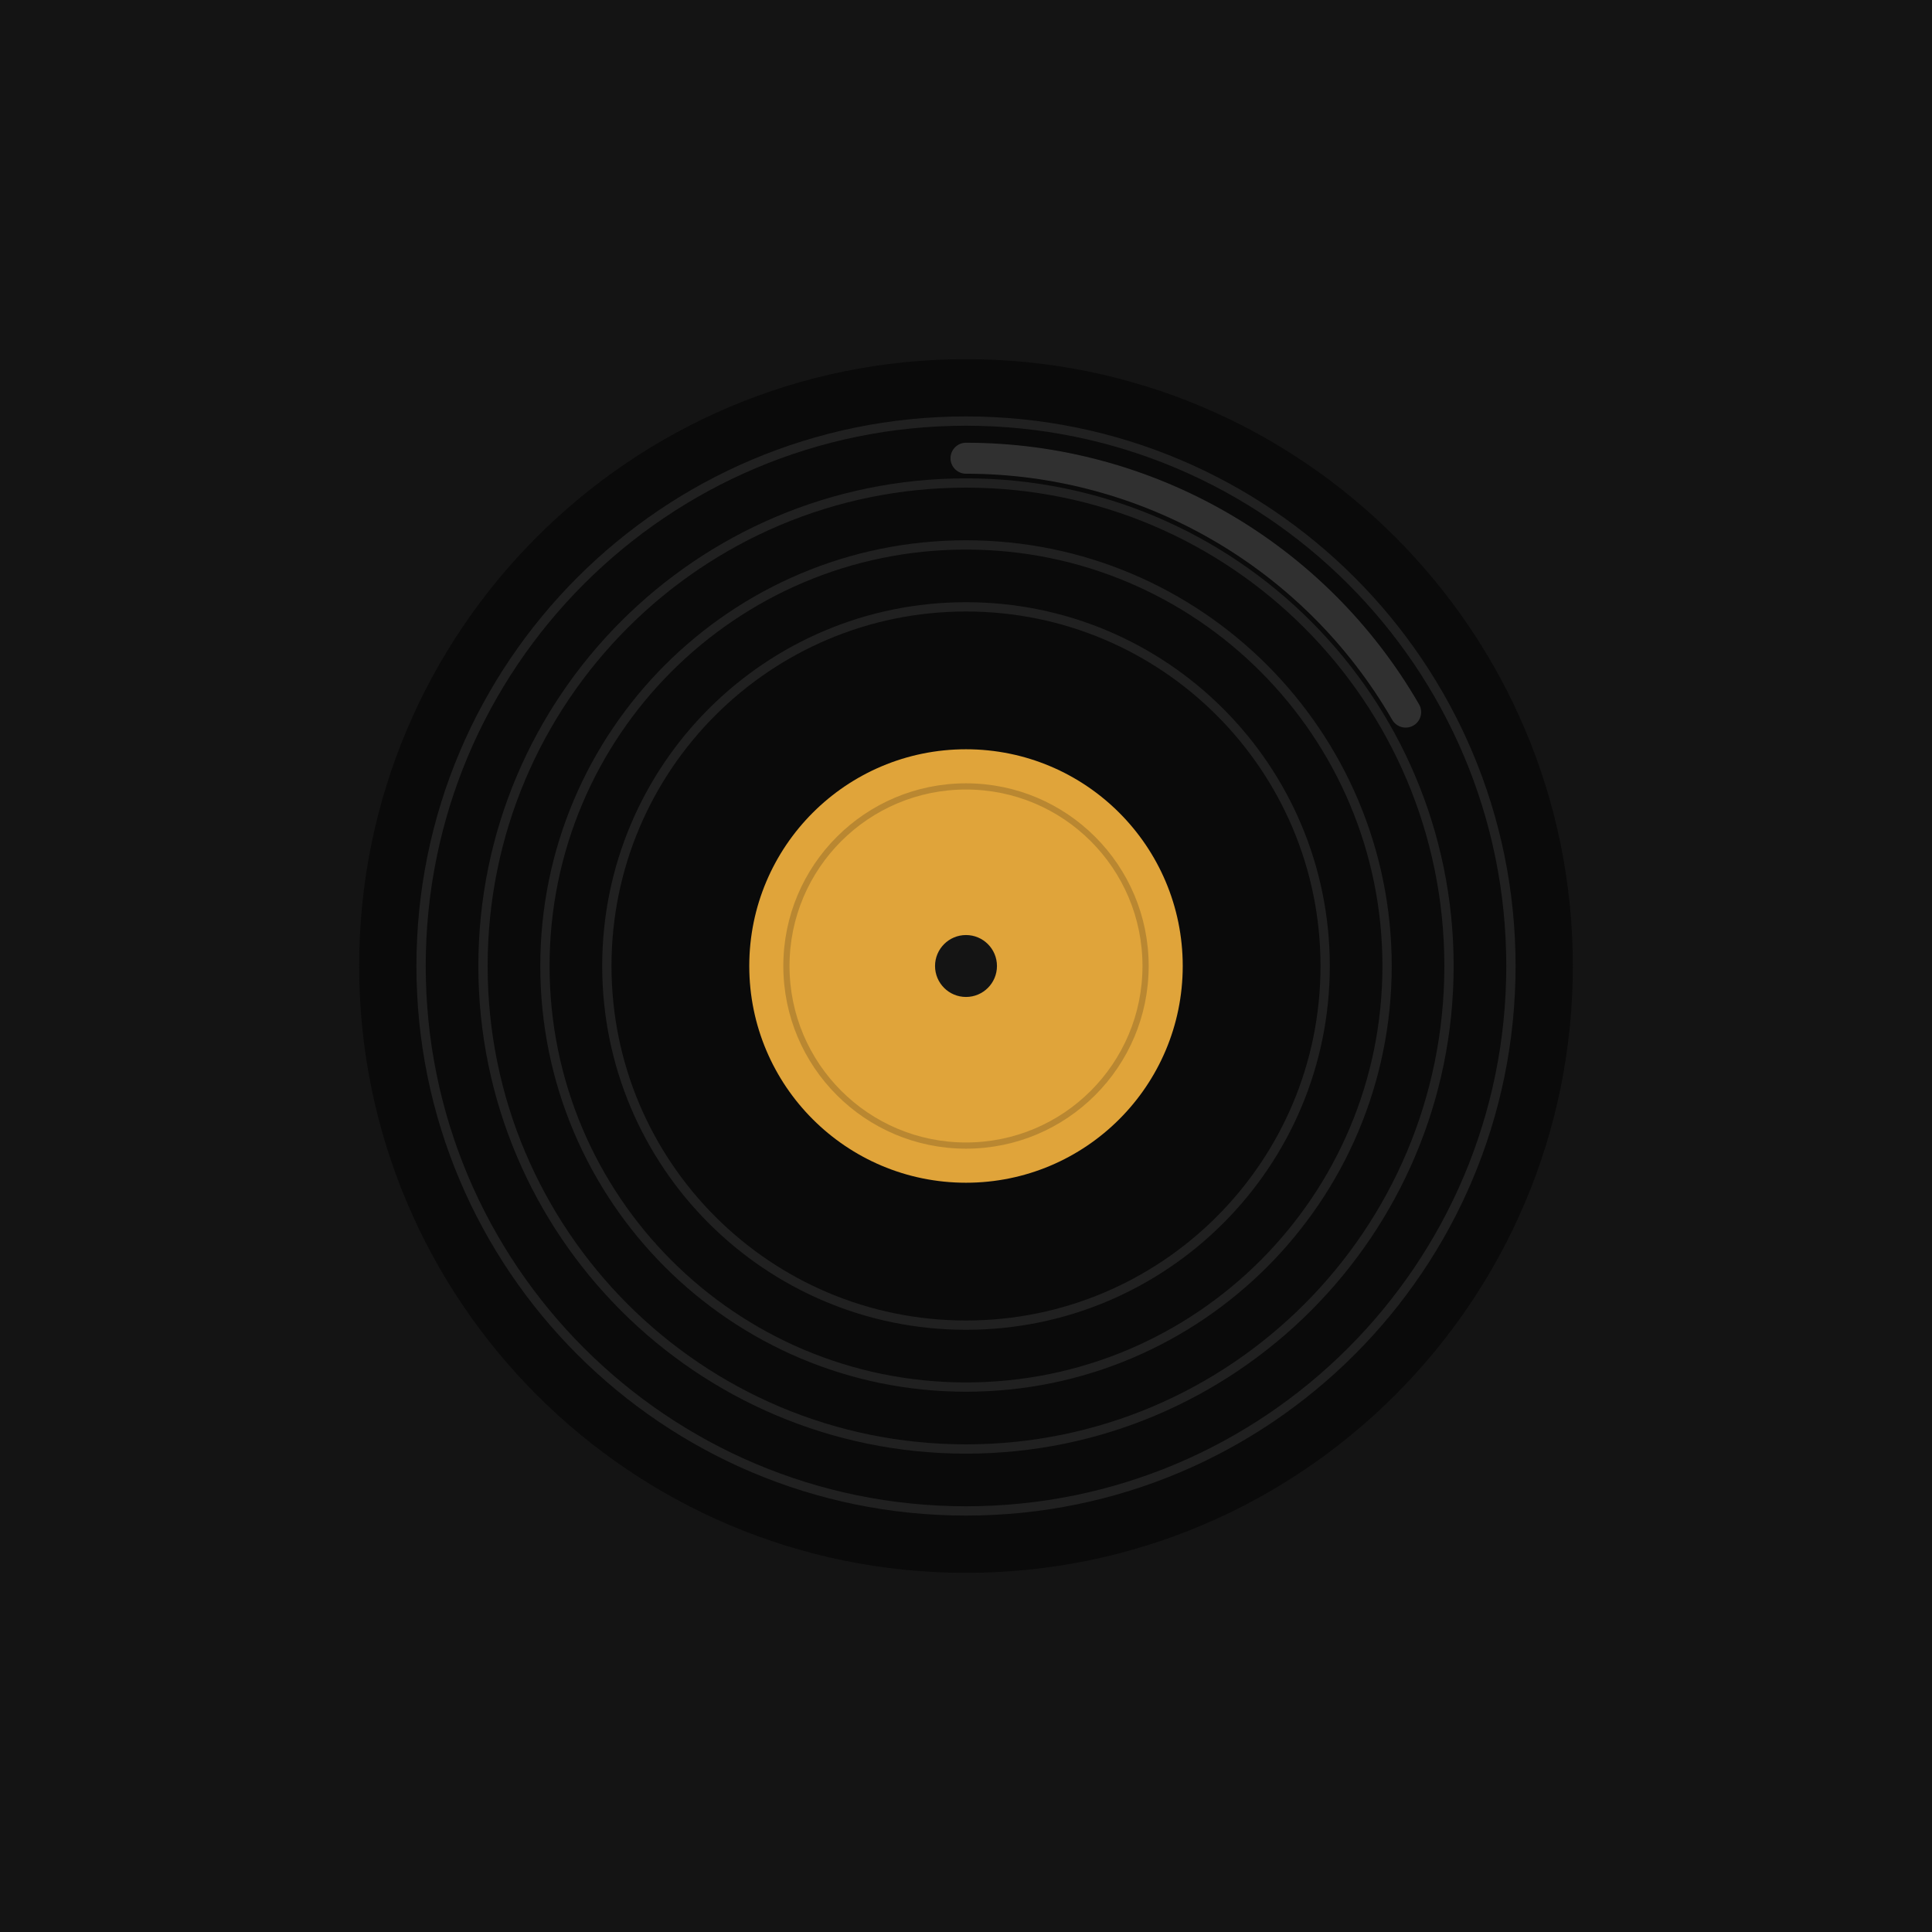
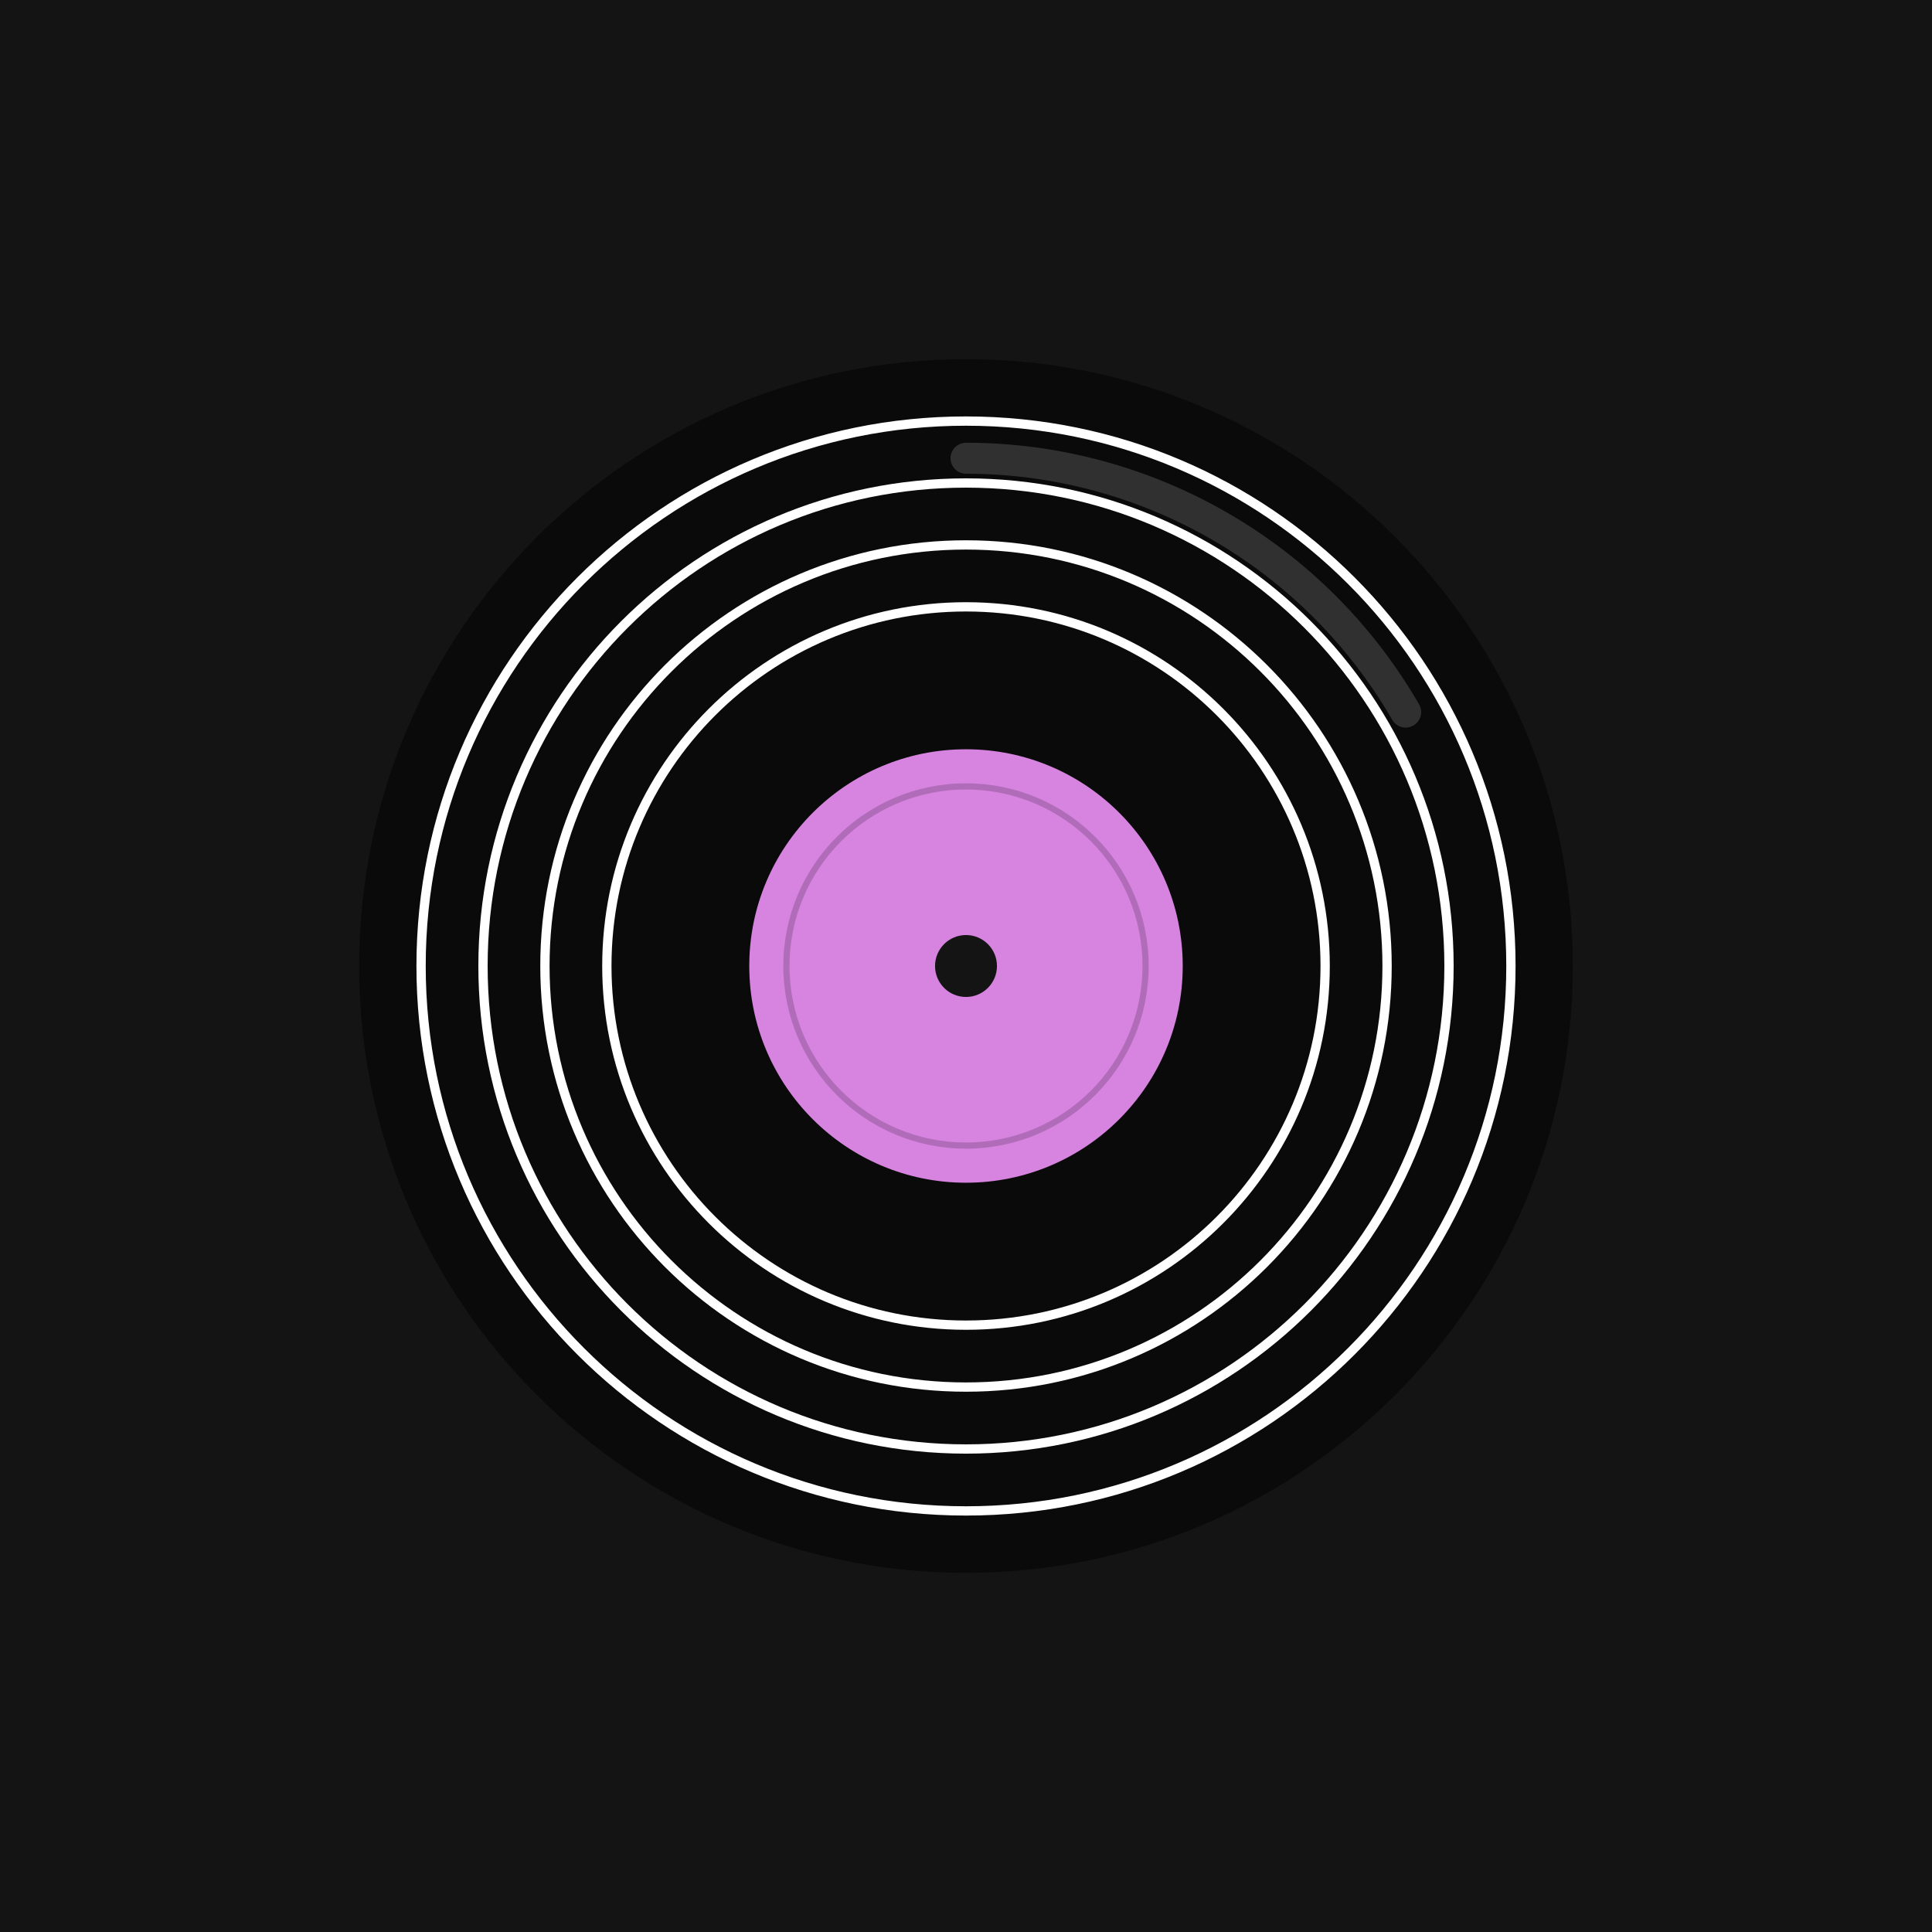
<svg xmlns="http://www.w3.org/2000/svg" viewBox="-56 -56 624 624">
  <rect x="-56" y="-56" width="624" height="624" fill="#141414" />
  <rect width="512" height="512" fill="#141414" />
  <circle cx="256" cy="256" r="196" fill="#0a0a0a" />
-   <g fill="none" stroke="#202020" stroke-width="3">
+   <g fill="none" stroke="#ffffff" stroke-width="3">
    <circle cx="256" cy="256" r="176" />
    <circle cx="256" cy="256" r="156" />
    <circle cx="256" cy="256" r="136" />
    <circle cx="256" cy="256" r="116" />
  </g>
  <path d="M256 92 A164 164 0 0 1 398 174" fill="none" stroke="#ffffff" stroke-opacity="0.16" stroke-width="10" stroke-linecap="round" />
-   <circle cx="256" cy="256" r="70" fill="#e0a43a" />
+   <circle cx="256" cy="256" r="70" fill="#d783e0" />
  <circle cx="256" cy="256" r="58" fill="none" stroke="#0a0a0a" stroke-opacity="0.18" stroke-width="2" />
  <circle cx="256" cy="256" r="10" fill="#141414" />
</svg>
